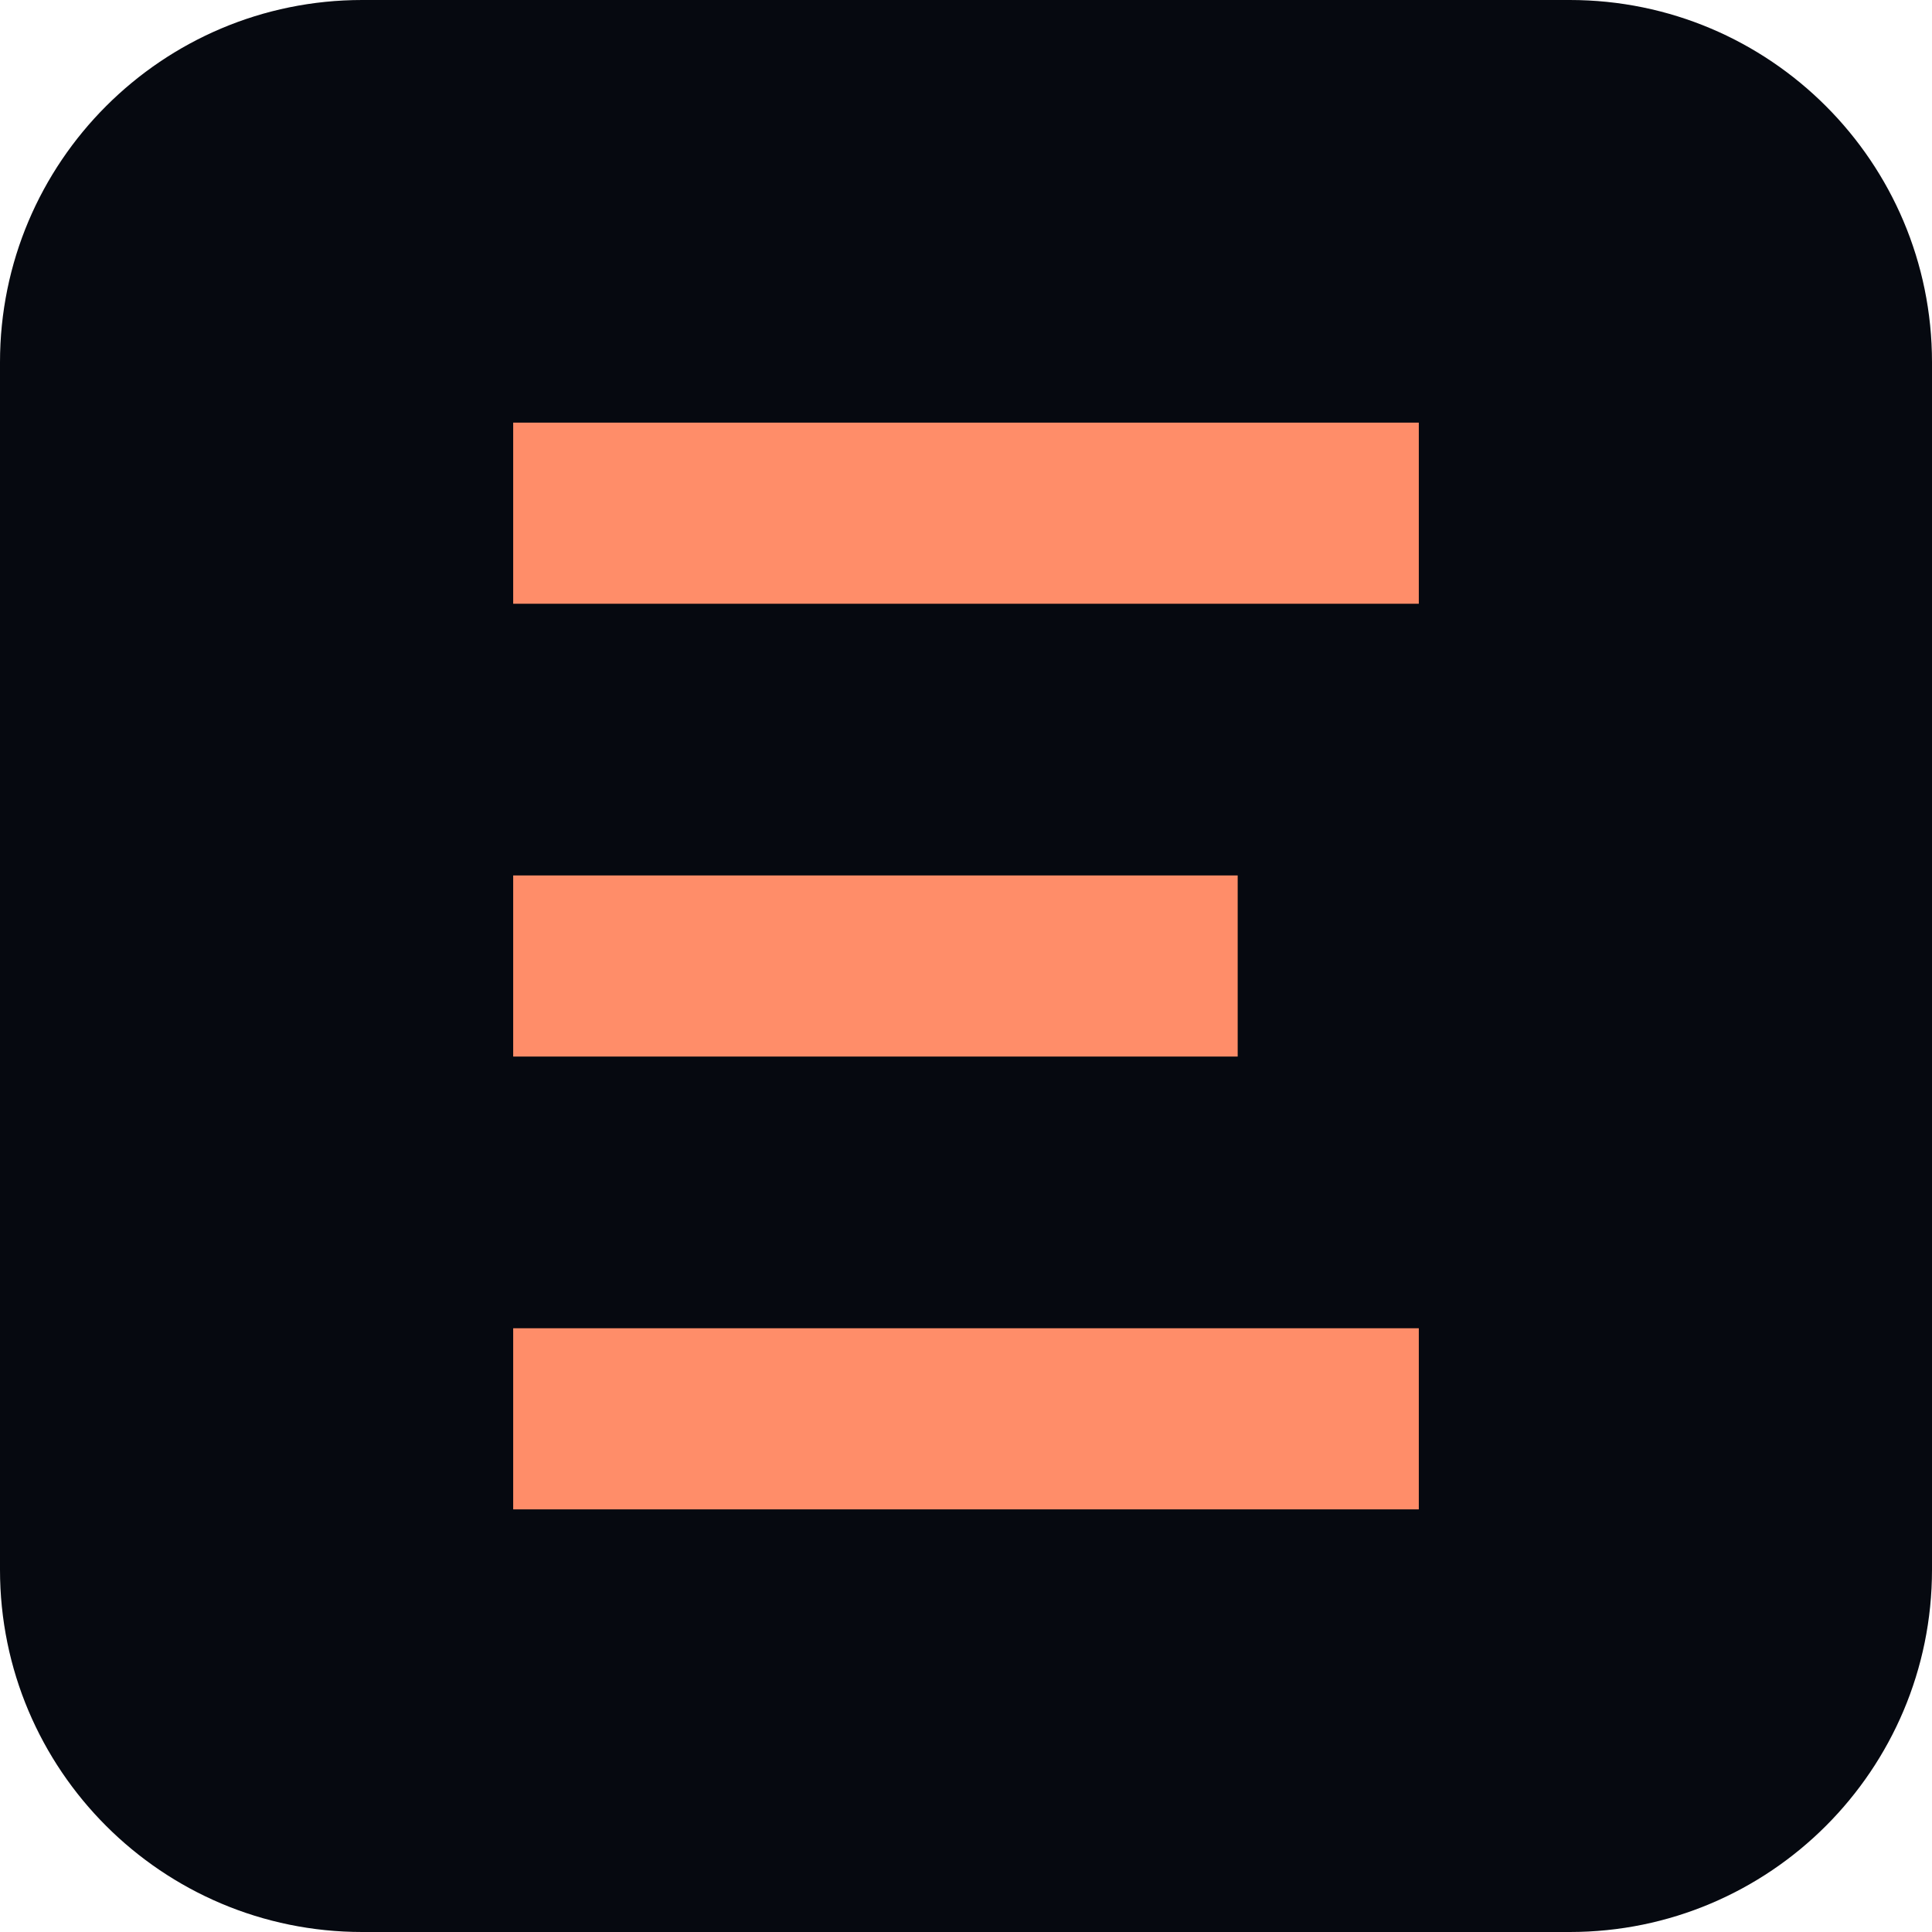
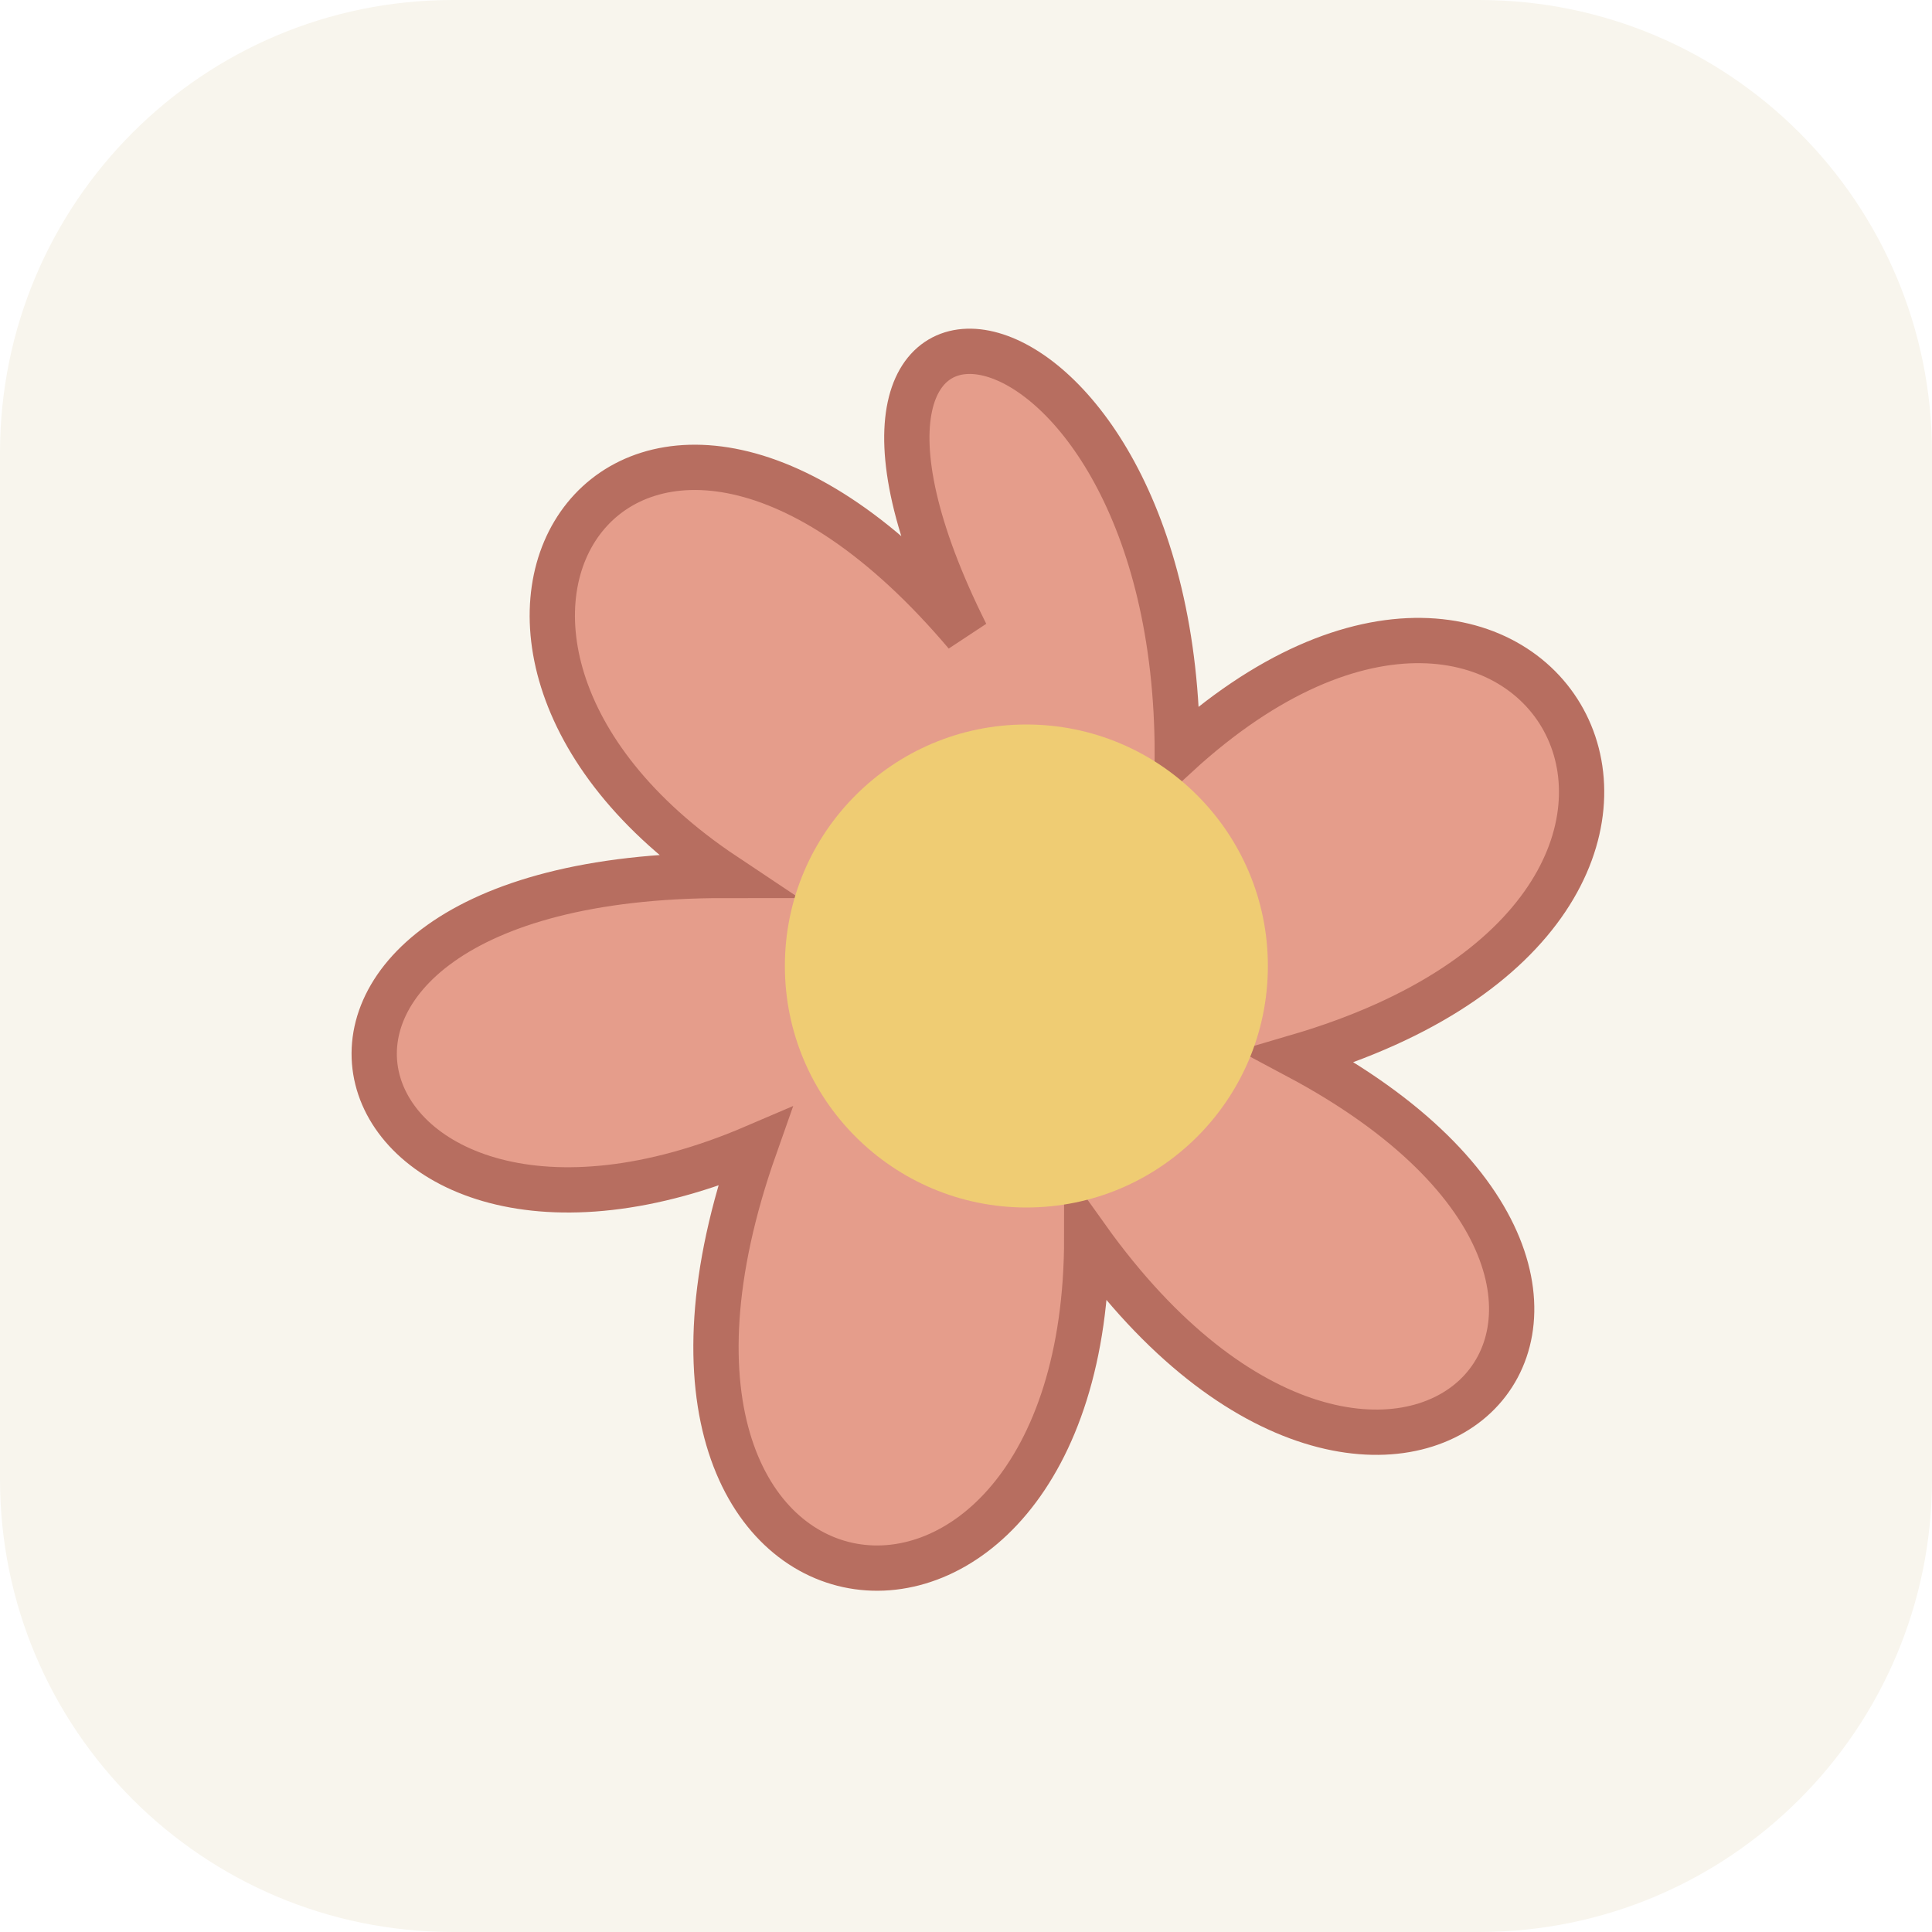
<svg xmlns="http://www.w3.org/2000/svg" viewBox="0 0 64 64">
-   <rect width="64" height="64" rx="12" fill="#060910" />
-   <path d="M17 17H47M17 32H41M17 47H47" stroke="#ff8d69" stroke-width="6" />
+   <rect width="64" height="64" rx="15" fill="#f8f5ed" />
+   <path d="M32 21C21 8 12 21 24 29C6 29 11 44 25 38C19 55 36 57 36 41C46 55 58 43 43 35C60 30 51 14 39 25C39 9 25 7 32 21Z" fill="#e59d8b" stroke="#b76e60" stroke-width="1.5" />
+   <circle cx="34" cy="32" r="8" fill="#efcc73" />
</svg>
